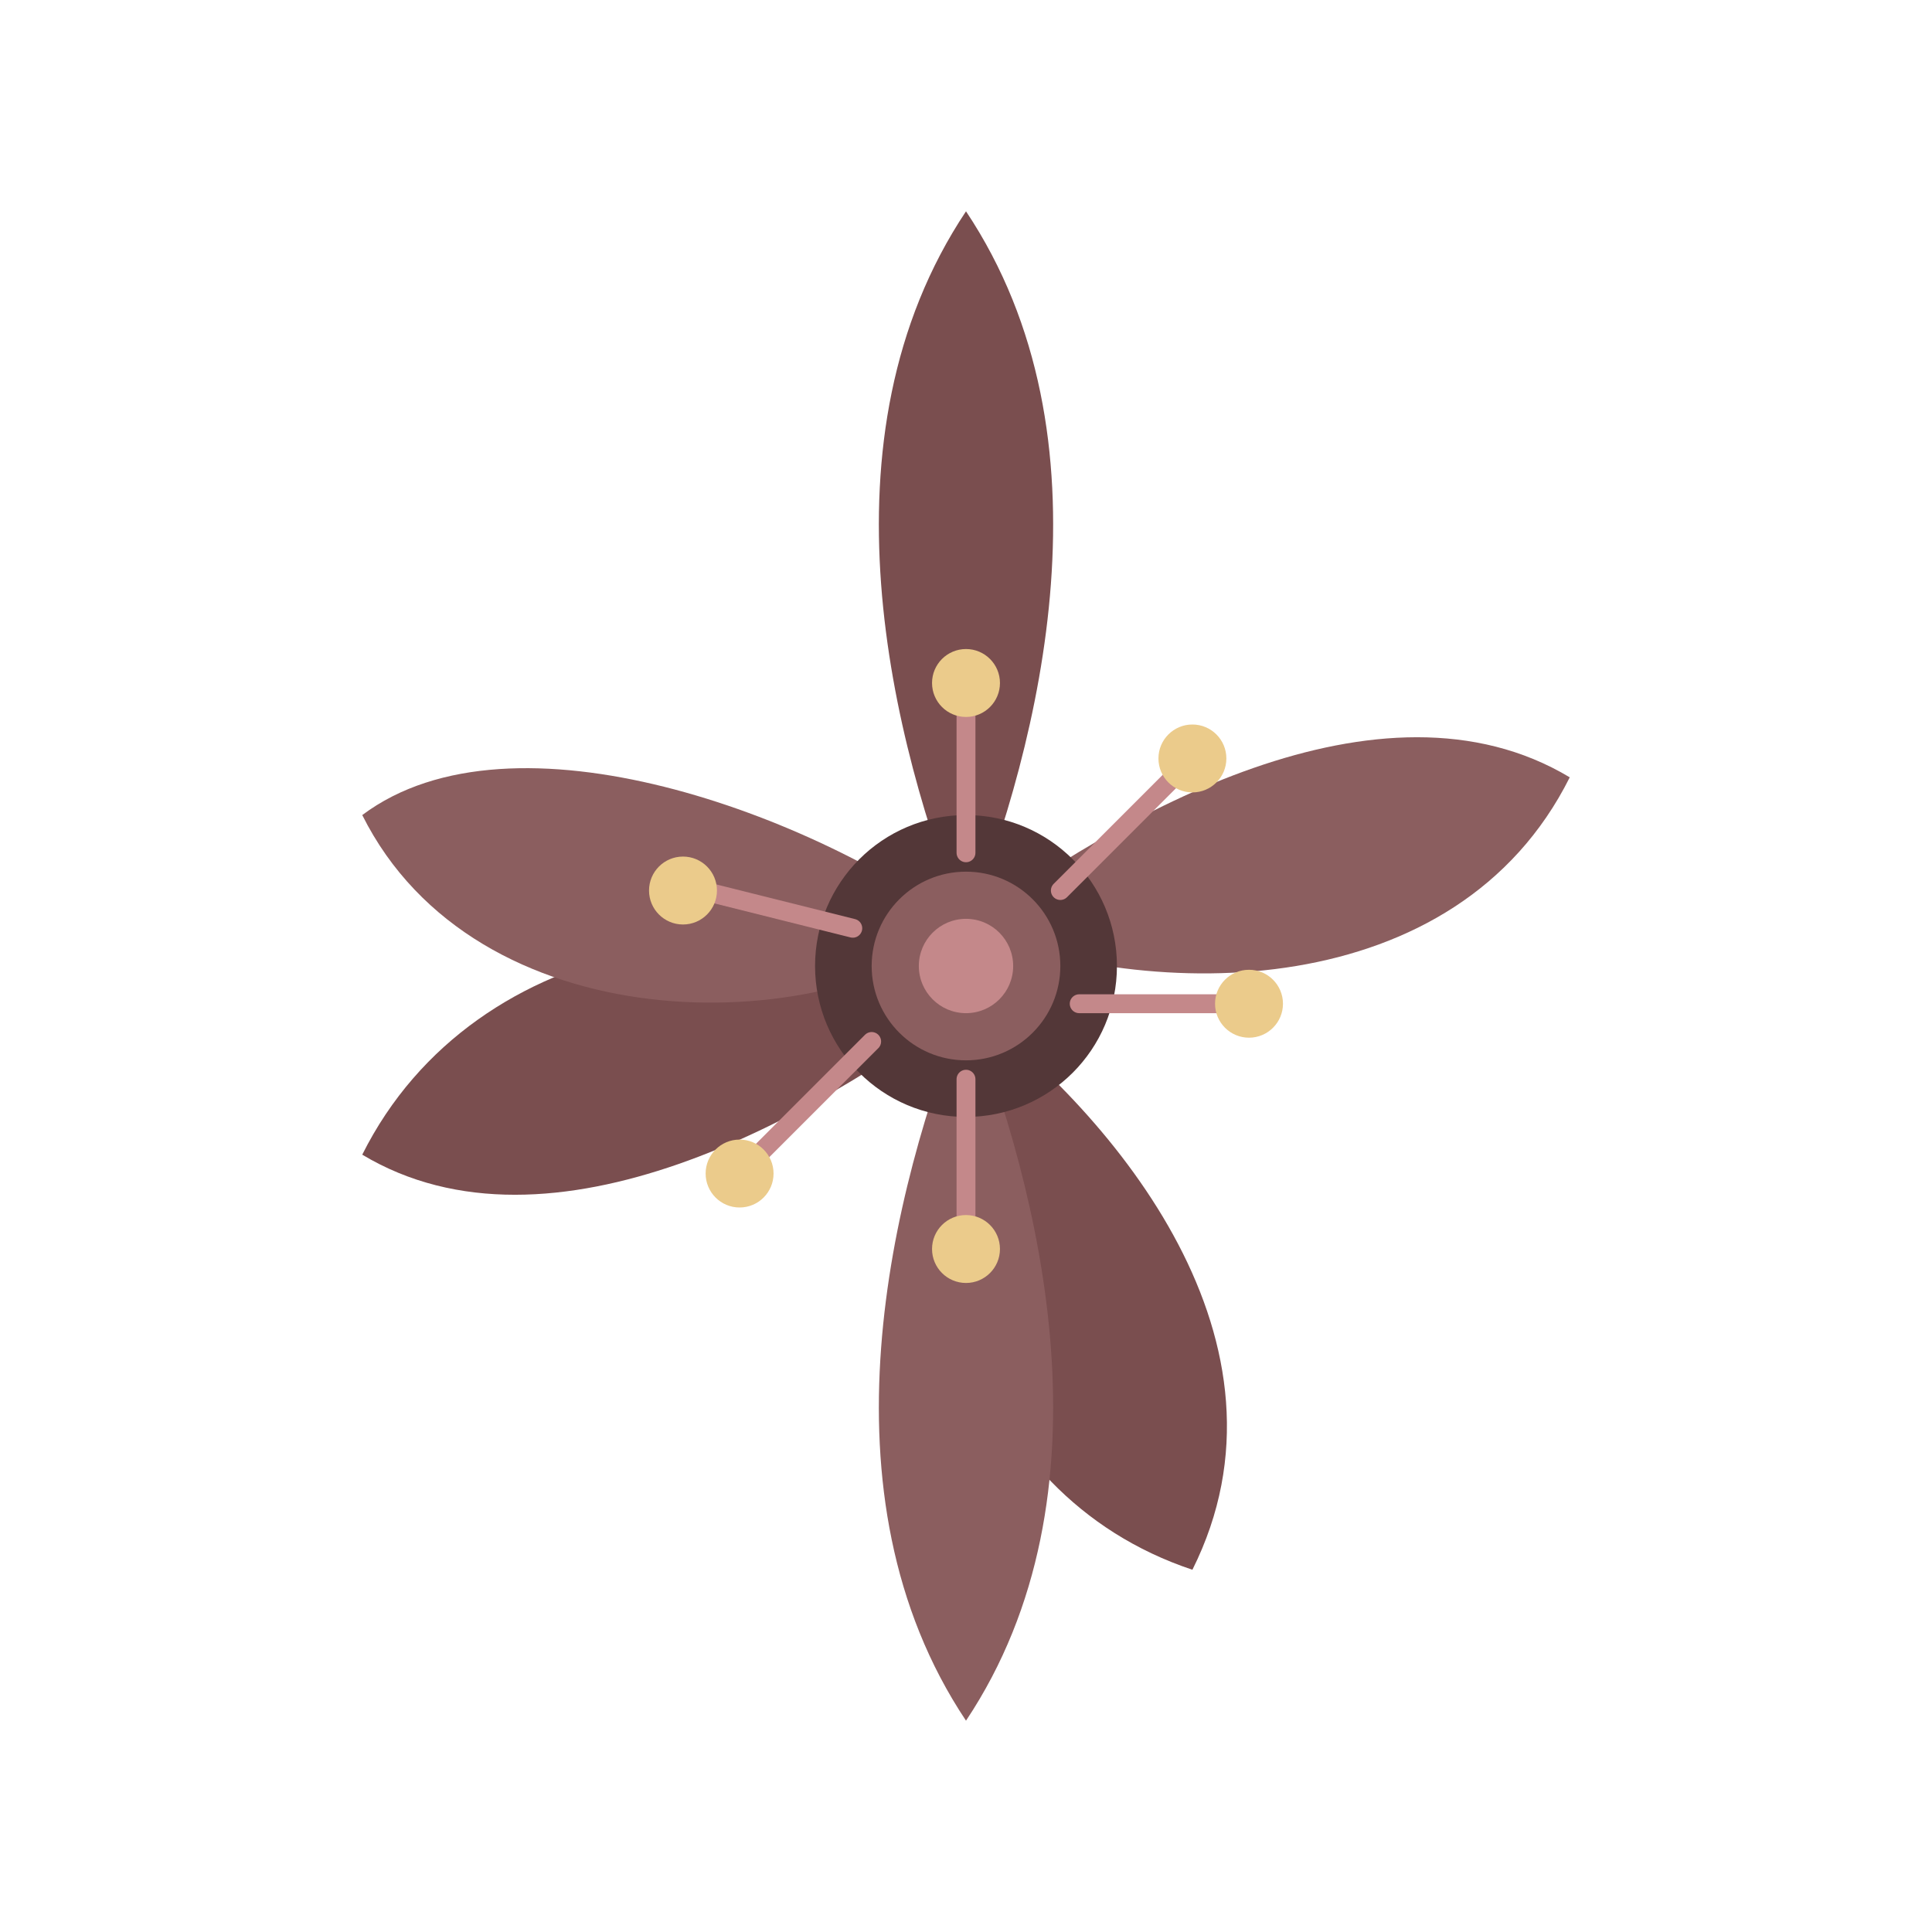
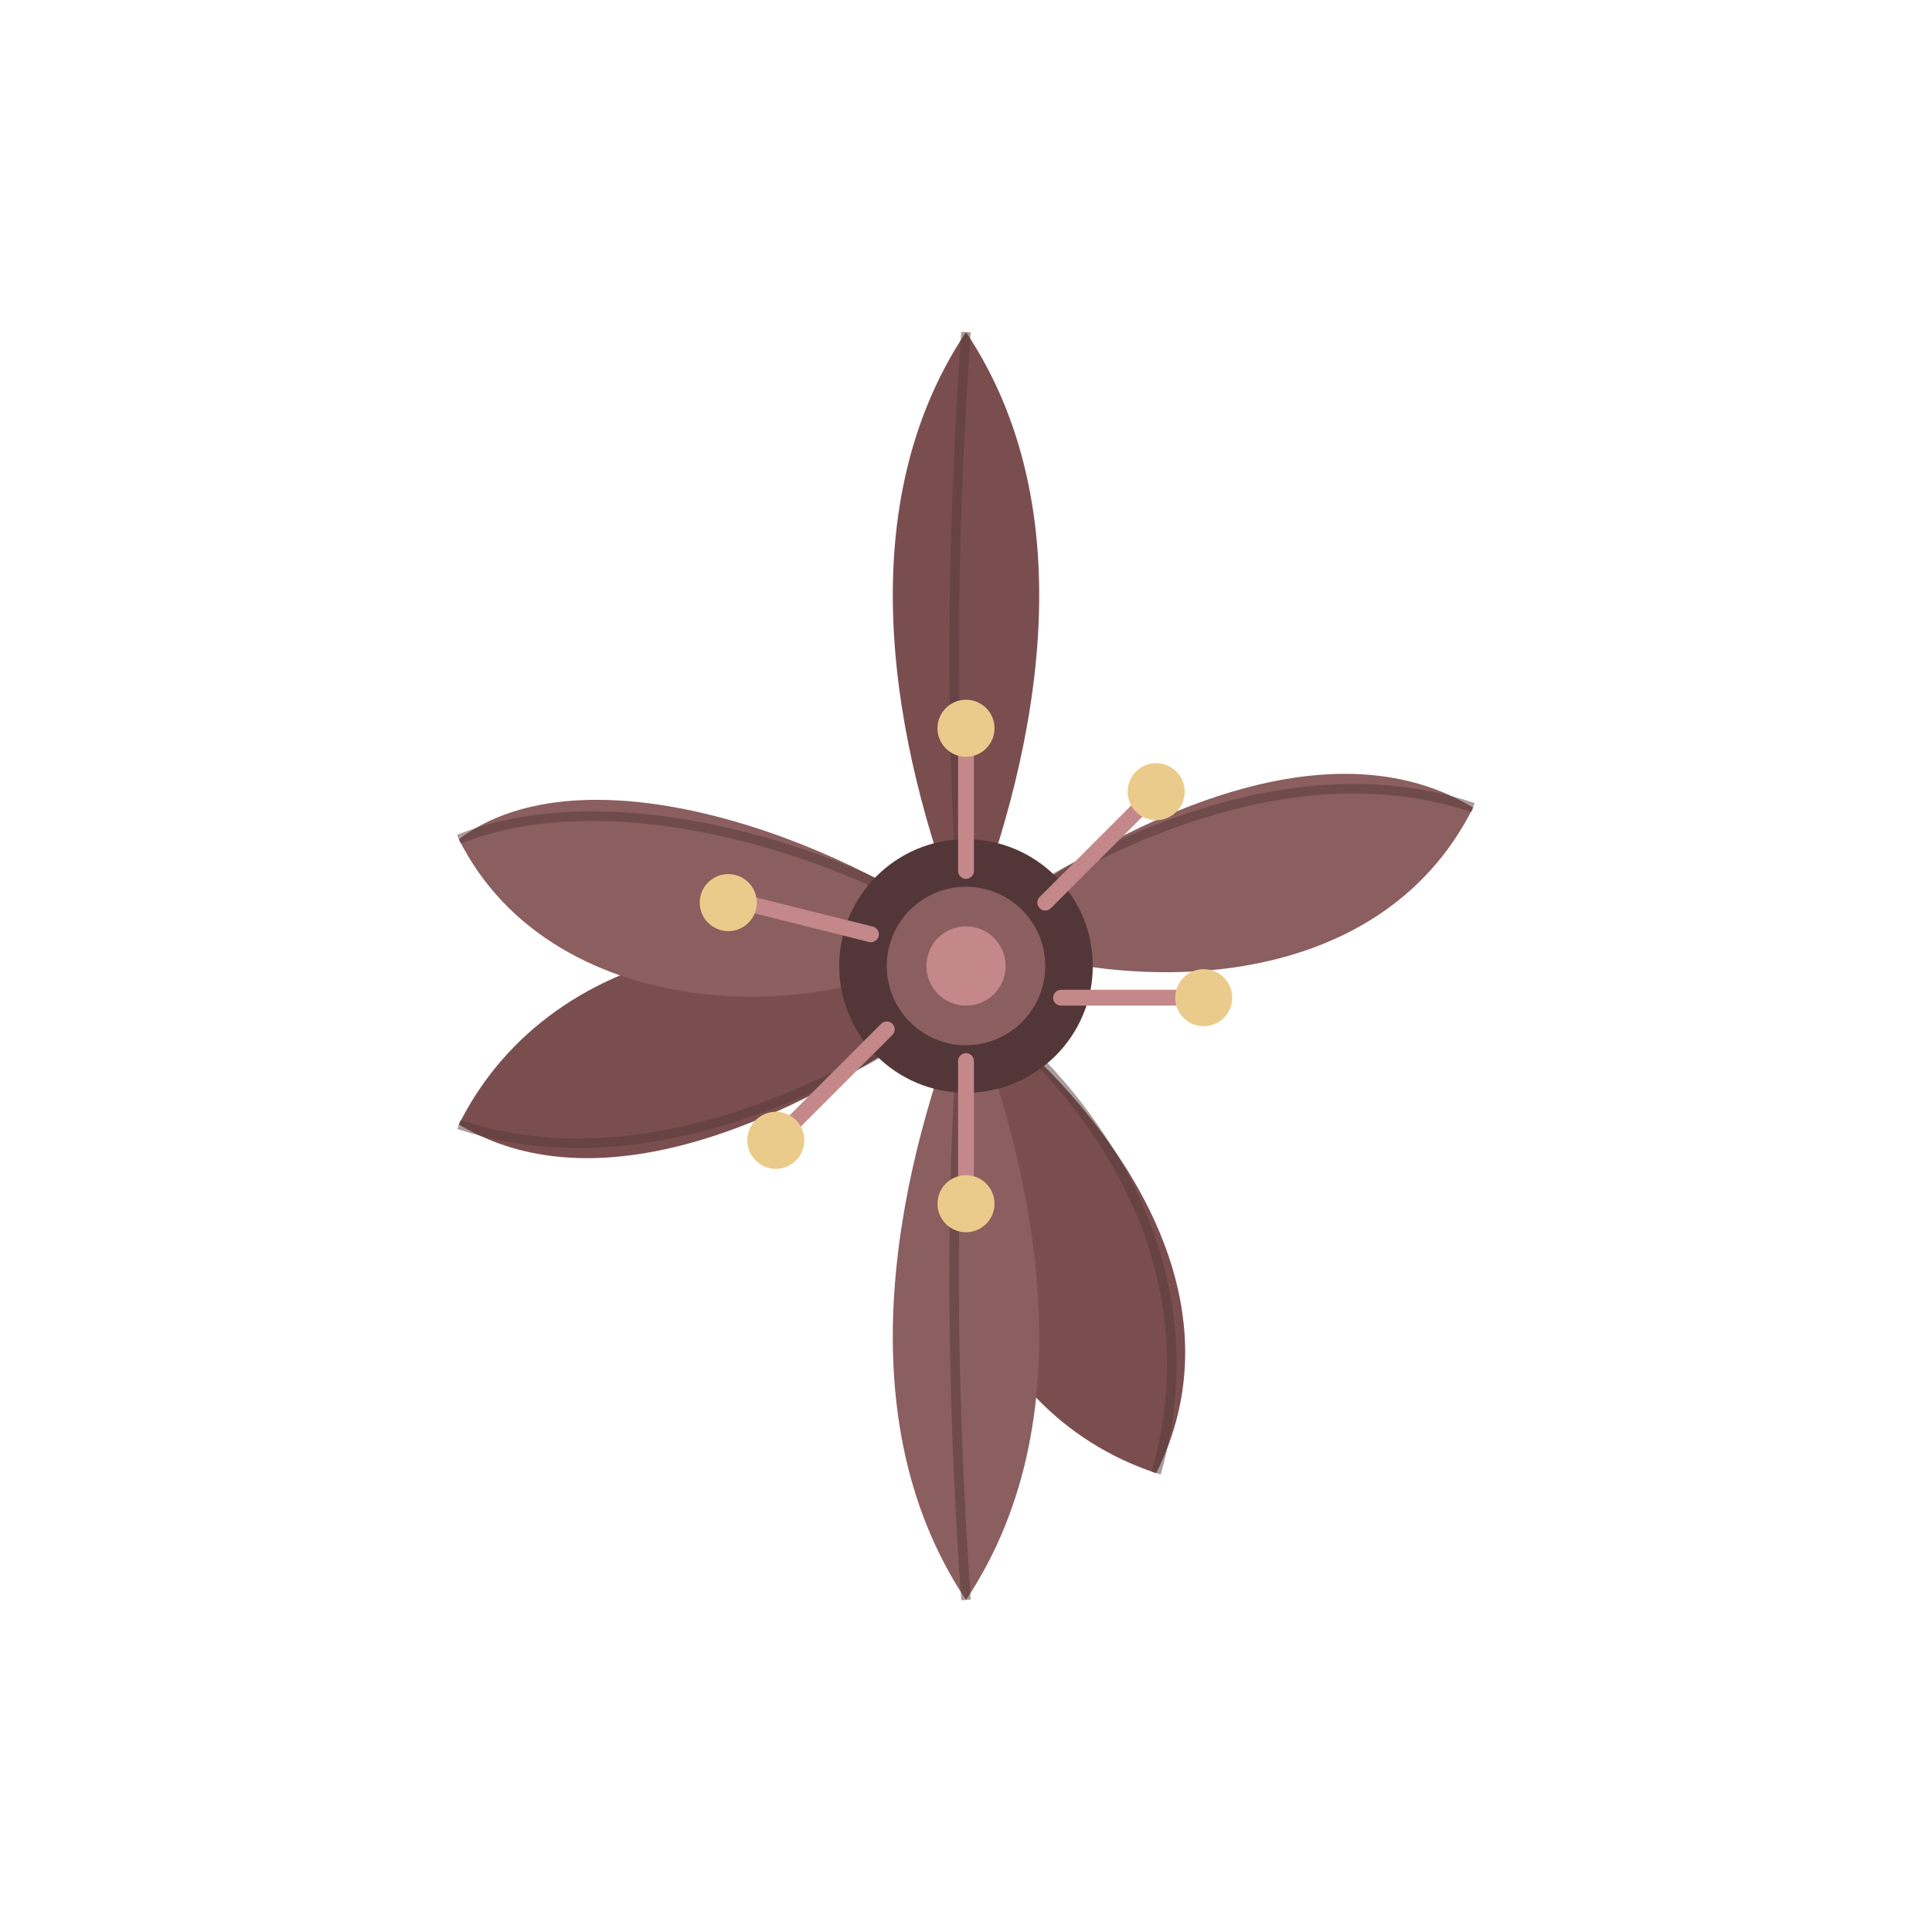
<svg xmlns="http://www.w3.org/2000/svg" viewBox="0 0 512 512" width="512" height="512">
-   <g transform="translate(6, 6) scale(5)">
+   <g transform="translate(46, 46) scale(4.2)">
    <path d="M50 48 C46 38 42 22 50 10 C58 22 54 38 50 48Z" fill="#7A4E4F" />
    <path d="M50 48 C58 42 72 34 82 40 C76 52 60 52 50 48Z" fill="#8B5E5F" />
    <path d="M50 52 C58 58 68 70 62 82 C50 78 46 64 50 52Z" fill="#7A4E4F" />
    <path d="M50 52 C46 62 42 78 50 90 C58 78 54 62 50 52Z" fill="#8B5E5F" />
    <path d="M50 52 C42 58 28 66 18 60 C24 48 40 46 50 52Z" fill="#7A4E4F" />
    <path d="M50 48 C42 42 26 36 18 42 C24 54 42 54 50 48Z" fill="#8B5E5F" />
+     <path d="M50 48 C49 38 49 24 50 10" stroke="#533738" stroke-width="0.6" fill="none" opacity="0.5" />
+     <path d="M50 48 C57 43 70 36 82 40" stroke="#533738" stroke-width="0.6" fill="none" opacity="0.5" />
+     <path d="M50 52 C57 57 66 68 62 82" stroke="#533738" stroke-width="0.6" fill="none" opacity="0.5" />
+     <path d="M50 52 C49 62 49 76 50 90" stroke="#533738" stroke-width="0.6" fill="none" opacity="0.5" />
+     <path d="M50 52 C43 57 30 64 18 60" stroke="#533738" stroke-width="0.6" fill="none" opacity="0.5" />
+     <path d="M50 48 C43 43 28 38 18 42" stroke="#533738" stroke-width="0.6" fill="none" opacity="0.5" />
    <circle cx="50" cy="50" r="8" fill="#533738" />
    <circle cx="50" cy="50" r="5" fill="#8B5E5F" />
    <circle cx="50" cy="50" r="2.5" fill="#C4888A" />
    <line x1="50" y1="44" x2="50" y2="36" stroke="#C4888A" stroke-width="1" stroke-linecap="round" />
    <circle cx="50" cy="35" r="1.8" fill="#EBCB8B" />
    <line x1="55" y1="46" x2="61" y2="40" stroke="#C4888A" stroke-width="1" stroke-linecap="round" />
    <circle cx="62" cy="39" r="1.8" fill="#EBCB8B" />
    <line x1="56" y1="52" x2="64" y2="52" stroke="#C4888A" stroke-width="1" stroke-linecap="round" />
    <circle cx="65" cy="52" r="1.8" fill="#EBCB8B" />
    <line x1="50" y1="56" x2="50" y2="64" stroke="#C4888A" stroke-width="1" stroke-linecap="round" />
    <circle cx="50" cy="65" r="1.8" fill="#EBCB8B" />
    <line x1="45" y1="54" x2="39" y2="60" stroke="#C4888A" stroke-width="1" stroke-linecap="round" />
    <circle cx="38" cy="61" r="1.8" fill="#EBCB8B" />
    <line x1="44" y1="48" x2="36" y2="46" stroke="#C4888A" stroke-width="1" stroke-linecap="round" />
    <circle cx="35" cy="46" r="1.8" fill="#EBCB8B" />
  </g>
</svg>
